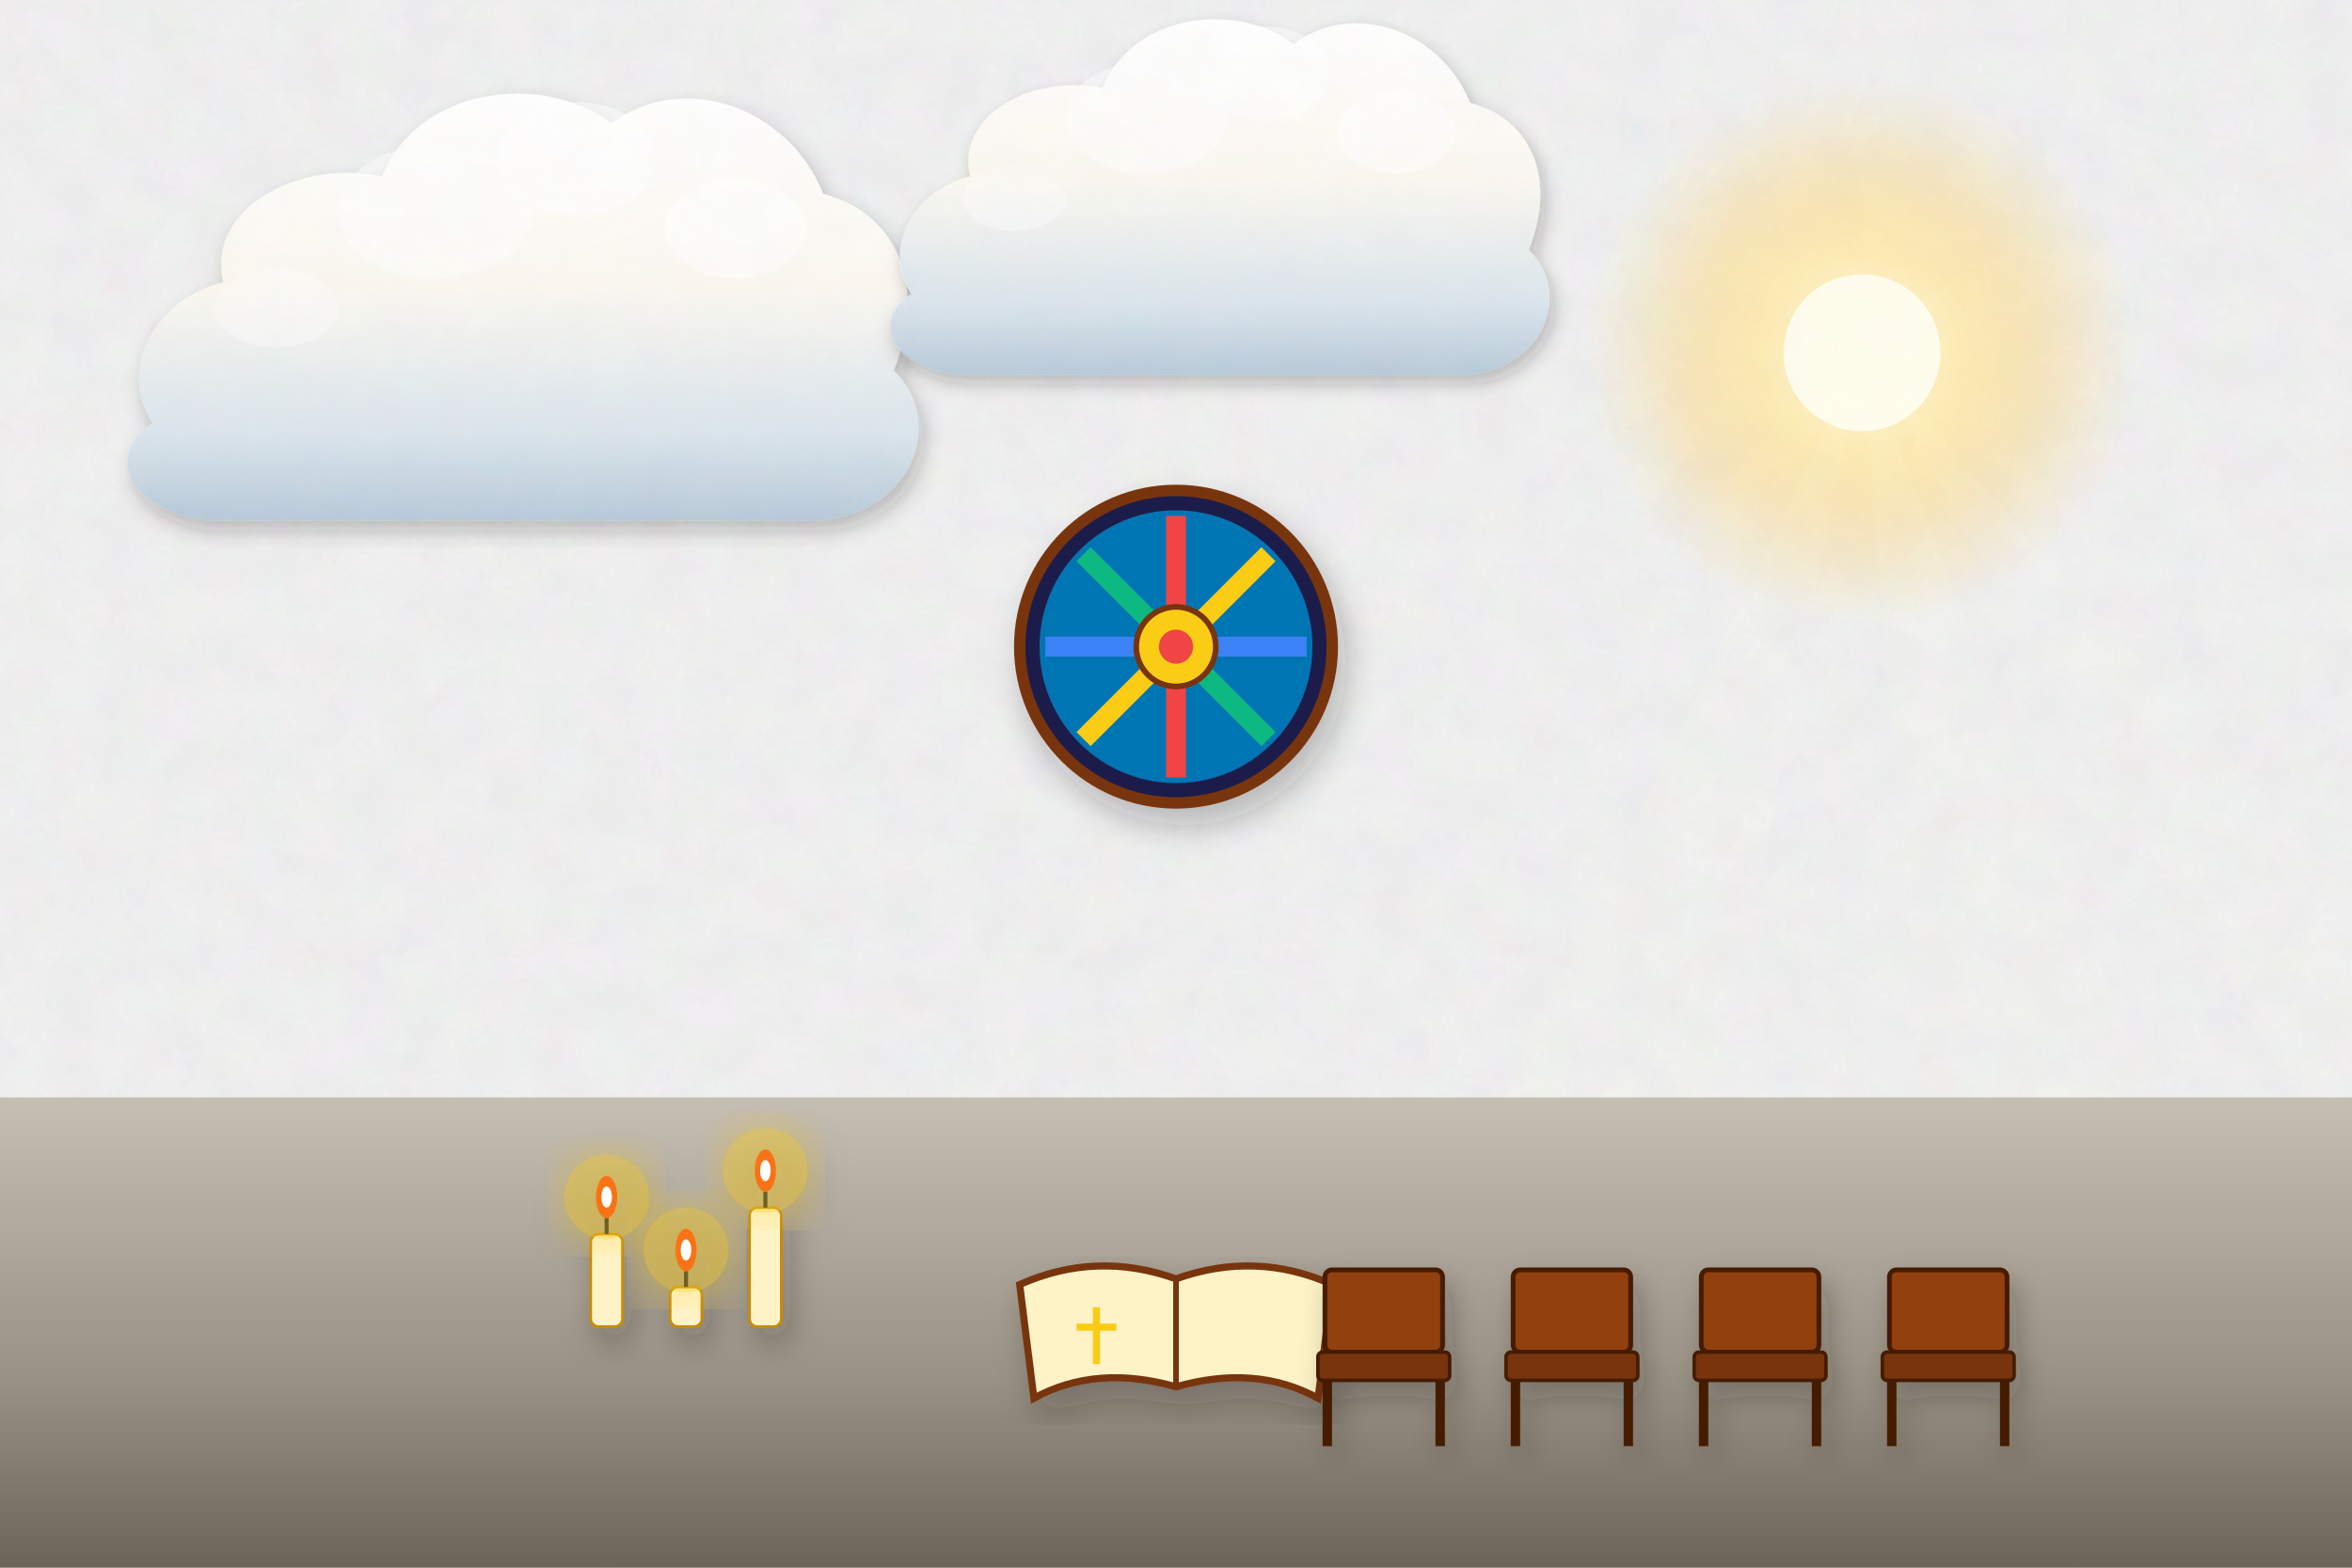
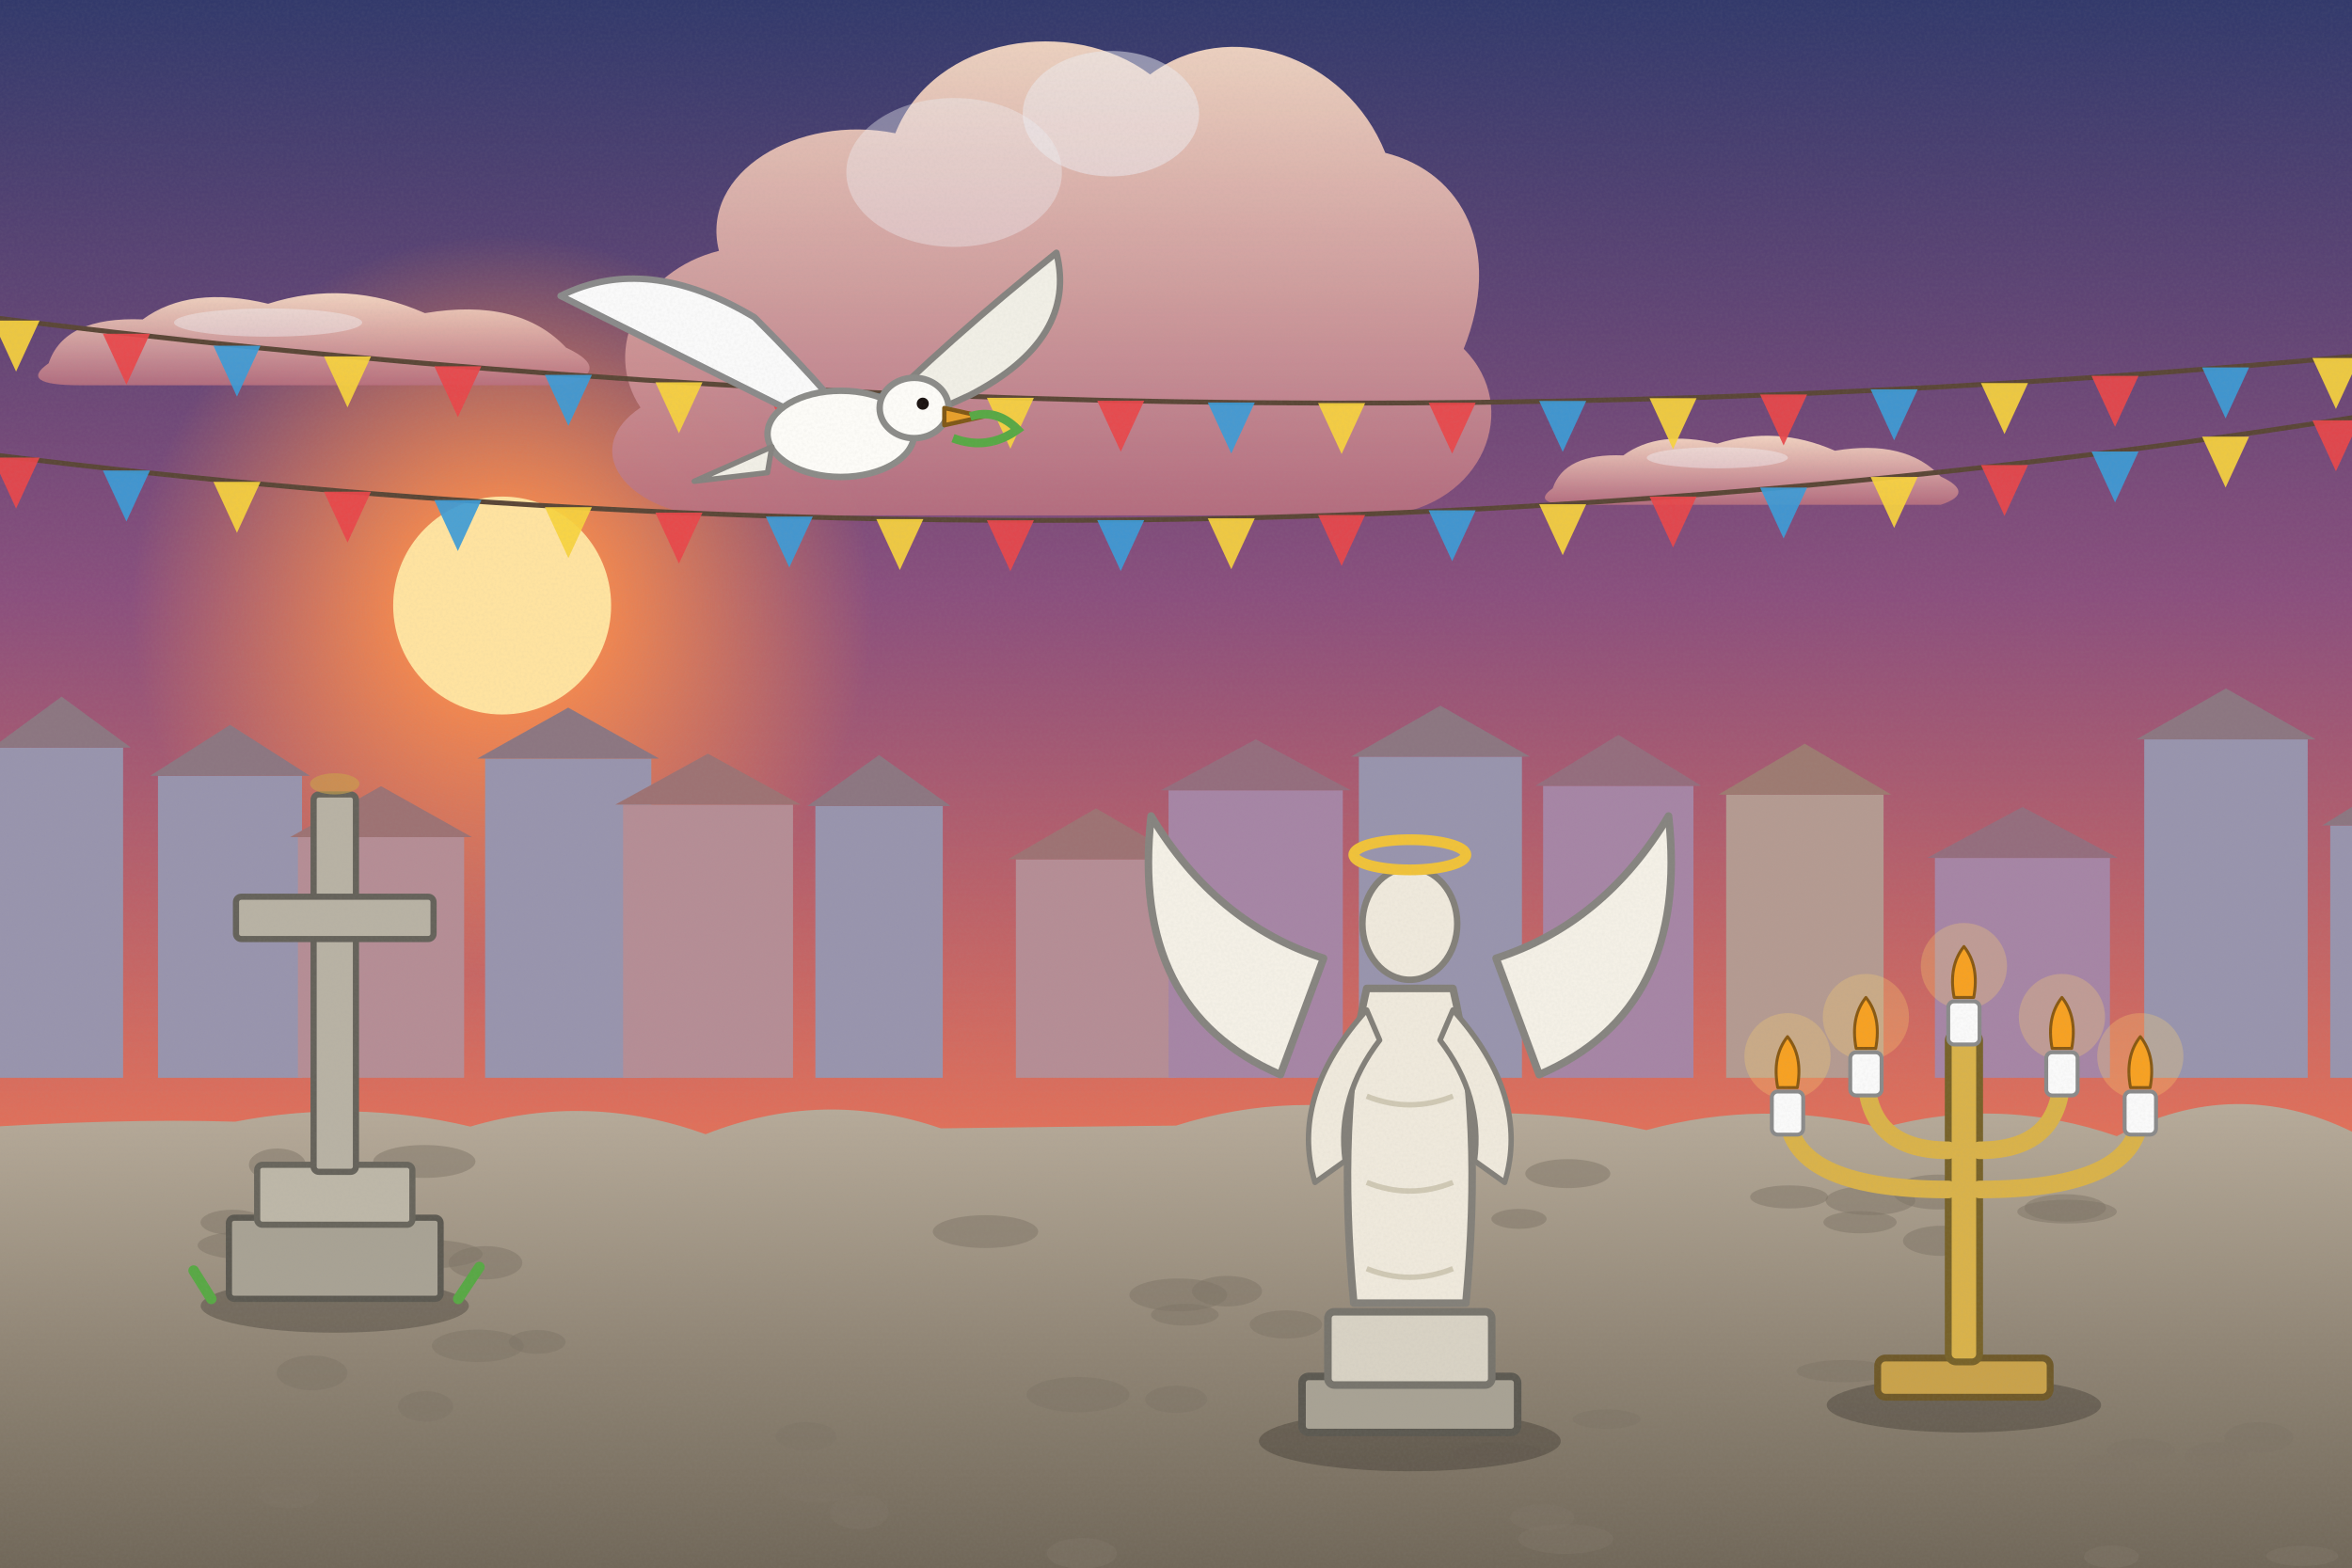
<svg xmlns="http://www.w3.org/2000/svg" viewBox="0 0 1200 800" width="1200" height="800">
  <defs>
-     <filter id="ghibliPaper" x="0%" y="0%" width="100%" height="100%">
-       <feTurbulence type="fractalNoise" baseFrequency="0.04" numOctaves="3" result="noise" seed="42" />
-       <feColorMatrix type="matrix" values="1 0 0 0 0  0 1 0 0 0  0 0 1 0 0  0 0 0 0.035 0" in="noise" result="coloredNoise" />
-       <feComposite operator="in" in2="SourceGraphic" />
+     <linearGradient id="woodTone" x1="0" y1="0" x2="1" y2="0">
+       <stop offset="0" stop-color="#a77649" />
+       <stop offset=".5" stop-color="#7d5231" />
+       <stop offset="1" stop-color="#5a381e" />
+     </linearGradient>
+     <linearGradient id="stoneTone" x1="0" y1="0" x2="0" y2="1">
+       <stop offset="0" stop-color="#c5beb3" />
+       <stop offset="1" stop-color="#7c7468" />
+     </linearGradient>
+     <filter id="softShadow" x="-20%" y="-20%" width="140%" height="140%">
+       <feDropShadow dx="2" dy="5" stdDeviation="4" flood-color="#1b1a14" flood-opacity=".25" />
    </filter>
-     <filter id="softGlow" x="-20%" y="-20%" width="140%" height="140%">
-       <feGaussianBlur stdDeviation="8" result="blur" />
-       <feComposite in="SourceGraphic" in2="blur" operator="over" />
+     <filter id="grain" x="0" y="0" width="100%" height="100%">
+       <feTurbulence type="fractalNoise" baseFrequency=".7" numOctaves="2" seed="11" />
+       <feColorMatrix type="matrix" values="0 0 0 0 .34  0 0 0 0 .34  0 0 0 0 .32  0 0 0 .22 -.07" />
    </filter>
-     <filter id="dropShadow" x="-20%" y="-20%" width="140%" height="140%">
-       <feDropShadow dx="3" dy="6" stdDeviation="6" flood-color="#141e28" flood-opacity="0.28" />
-     </filter>
-     <linearGradient id="skyDay" x1="0" y1="0" x2="0" y2="1">
-       <stop offset="0%" stop-color="#236ca7" />
-       <stop offset="35%" stop-color="#5fa3d6" />
-       <stop offset="70%" stop-color="#b8e1f2" />
-       <stop offset="100%" stop-color="#fdf3dc" />
-     </linearGradient>
-     <linearGradient id="skySunset" x1="0" y1="0" x2="0" y2="1">
-       <stop offset="0%" stop-color="#31396b" />
-       <stop offset="35%" stop-color="#73507b" />
-       <stop offset="65%" stop-color="#cb6b5c" />
-       <stop offset="85%" stop-color="#f29e5a" />
-       <stop offset="100%" stop-color="#fedaa2" />
-     </linearGradient>
-     <linearGradient id="skyDusk" x1="0" y1="0" x2="0" y2="1">
-       <stop offset="0%" stop-color="#121832" />
-       <stop offset="40%" stop-color="#262f56" />
-       <stop offset="70%" stop-color="#4e3d64" />
-       <stop offset="90%" stop-color="#915264" />
-       <stop offset="100%" stop-color="#d6846c" />
-     </linearGradient>
-     <linearGradient id="cloudBodyDay" x1="0" y1="0" x2="0" y2="1">
-       <stop offset="0%" stop-color="#ffffff" />
-       <stop offset="45%" stop-color="#fcf8f0" />
-       <stop offset="80%" stop-color="#d9e4ec" />
-       <stop offset="100%" stop-color="#b6c8d7" />
-     </linearGradient>
-     <linearGradient id="cloudBodySunset" x1="0" y1="0" x2="0" y2="1">
-       <stop offset="0%" stop-color="#fff5e6" />
-       <stop offset="40%" stop-color="#fbd0a5" />
-       <stop offset="75%" stop-color="#cf8ca0" />
-       <stop offset="100%" stop-color="#7e607c" />
-     </linearGradient>
-     <radialGradient id="sunGlowDay" cx="50%" cy="50%" r="50%">
-       <stop offset="0%" stop-color="#fffced" stop-opacity="1" />
-       <stop offset="35%" stop-color="#ffebaa" stop-opacity="0.85" />
-       <stop offset="70%" stop-color="#ffd573" stop-opacity="0.35" />
-       <stop offset="100%" stop-color="#ffd573" stop-opacity="0" />
+     <linearGradient id="skyMain" x1="0" y1="0" x2="0" y2="1">
+       <stop offset="0" stop-color="#31396b" />
+       <stop offset=".38" stop-color="#8a4f7d" />
+       <stop offset=".72" stop-color="#e0705a" />
+       <stop offset="1" stop-color="#fbc07a" />
+     </linearGradient>
+     <linearGradient id="cloudG" x1="0" y1="0" x2="0" y2="1">
+       <stop offset="0" stop-color="#ffe1c8" />
+       <stop offset="1" stop-color="#b9707f" />
+     </linearGradient>
+     <radialGradient id="sunG">
+       <stop offset="0" stop-color="#ffe3a0" />
+       <stop offset=".3" stop-color="#ff8f4a" stop-opacity=".85" />
+       <stop offset="1" stop-color="#ff8f4a" stop-opacity="0" />
    </radialGradient>
-     <radialGradient id="sunGlowSunset" cx="50%" cy="50%" r="50%">
-       <stop offset="0%" stop-color="#fff8db" stop-opacity="1" />
-       <stop offset="30%" stop-color="#ffb753" stop-opacity="0.9" />
-       <stop offset="65%" stop-color="#f46e45" stop-opacity="0.4" />
-       <stop offset="100%" stop-color="#e04a43" stop-opacity="0" />
-     </radialGradient>
-     <linearGradient id="hillDistant" x1="0" y1="0" x2="0" y2="1">
-       <stop offset="0%" stop-color="#6e94a8" />
-       <stop offset="100%" stop-color="#93b9c7" />
-     </linearGradient>
-     <linearGradient id="hillMid" x1="0" y1="0" x2="0" y2="1">
-       <stop offset="0%" stop-color="#4a7c4f" />
-       <stop offset="50%" stop-color="#3c6a40" />
-       <stop offset="100%" stop-color="#2d5231" />
-     </linearGradient>
-     <linearGradient id="hillNear" x1="0" y1="0" x2="0" y2="1">
-       <stop offset="0%" stop-color="#699e4c" />
-       <stop offset="60%" stop-color="#4c7e33" />
-       <stop offset="100%" stop-color="#2f5720" />
-     </linearGradient>
-     <linearGradient id="woodTone" x1="0" y1="0" x2="0" y2="1">
-       <stop offset="0%" stop-color="#9c6d48" />
-       <stop offset="50%" stop-color="#784f30" />
-       <stop offset="100%" stop-color="#55341c" />
-     </linearGradient>
-     <linearGradient id="brassTone" x1="0" y1="0" x2="1" y2="1">
-       <stop offset="0%" stop-color="#ffe699" />
-       <stop offset="35%" stop-color="#d9a536" />
-       <stop offset="70%" stop-color="#996c14" />
-       <stop offset="100%" stop-color="#5e4007" />
-     </linearGradient>
-     <linearGradient id="stoneTone" x1="0" y1="0" x2="0" y2="1">
-       <stop offset="0%" stop-color="#c5beb3" />
-       <stop offset="60%" stop-color="#999184" />
-       <stop offset="100%" stop-color="#6c6458" />
-     </linearGradient>
-     <linearGradient id="waterTone" x1="0" y1="0" x2="0" y2="1">
-       <stop offset="0%" stop-color="#47a5be" />
-       <stop offset="50%" stop-color="#2a7796" />
-       <stop offset="100%" stop-color="#144d6a" />
+     <linearGradient id="gndG" x1="0" y1="0" x2="0" y2="1">
+       <stop offset="0" stop-color="#b7ab9a" />
+       <stop offset=".5" stop-color="#8f8474" />
+       <stop offset="1" stop-color="#6b6254" />
    </linearGradient>
  </defs>
-   <rect width="1200" height="800" fill="url(#skyDusk)" filter="url(#ghibliPaper)" />
+   <rect width="1200" height="800" fill="url(#skyMain)" />
  <g>
-     <circle cx="950" cy="180" r="140" fill="url(#sunGlowDay)" />
-     <circle cx="950" cy="180" r="40" fill="#fffded" />
-     <polygon points="950,180 650,800 830,800" fill="#fffbe6" opacity="0.08" />
-     <polygon points="950,180 1000,800 1190,800" fill="#fffbe6" opacity="0.08" />
-     <polygon points="950,180 1310,800 1510,800" fill="#fffbe6" opacity="0.06" />
-   </g>
-   <g transform="translate(240, 180) scale(0.9)" opacity="0.95">
-     <path d="M-180,40        C-200,10 -180,-30 -140,-40        C-150,-80 -100,-110 -50,-100        C-30,-150 40,-160 80,-130        C120,-160 180,-140 200,-90        C240,-80 260,-40 240,10        C270,40 250,90 200,95        L-150,95        C-190,90 -210,60 -180,40 Z" fill="url(#cloudBodyDay)" filter="url(#dropShadow)" />
-     <ellipse cx="60" cy="-110" rx="45" ry="32" fill="#ffffff" opacity="0.55" />
-     <ellipse cx="-20" cy="-80" rx="55" ry="38" fill="#ffffff" opacity="0.45" />
-     <ellipse cx="150" cy="-70" rx="40" ry="28" fill="#ffffff" opacity="0.5" />
-     <ellipse cx="-110" cy="-25" rx="35" ry="22" fill="#ffffff" opacity="0.35" />
-   </g>
-   <g transform="translate(600, 120) scale(0.75)" opacity="0.95">
-     <path d="M-180,40        C-200,10 -180,-30 -140,-40        C-150,-80 -100,-110 -50,-100        C-30,-150 40,-160 80,-130        C120,-160 180,-140 200,-90        C240,-80 260,-40 240,10        C270,40 250,90 200,95        L-150,95        C-190,90 -210,60 -180,40 Z" fill="url(#cloudBodyDay)" filter="url(#dropShadow)" />
-     <ellipse cx="60" cy="-110" rx="45" ry="32" fill="#ffffff" opacity="0.55" />
-     <ellipse cx="-20" cy="-80" rx="55" ry="38" fill="#ffffff" opacity="0.45" />
-     <ellipse cx="150" cy="-70" rx="40" ry="28" fill="#ffffff" opacity="0.5" />
-     <ellipse cx="-110" cy="-25" rx="35" ry="22" fill="#ffffff" opacity="0.35" />
-   </g>
-   <rect width="1200" height="800" fill="#0f172a" filter="url(#ghibliPaper)" />
-   <polygon points="-50,560 1250,560 1250,800 -50,800" fill="url(#stoneTone)" />
-   <g transform="translate(600, 330) scale(1.45)" filter="url(#dropShadow)">
-     <circle cx="0" cy="0" r="55" fill="#1e1b4b" stroke="#78350f" stroke-width="4" />
-     <circle cx="0" cy="0" r="48" fill="#0284c7" opacity="0.85" />
-     <path d="M0,0 Q0,-25 0,-46" stroke="#ef4444" stroke-width="7" fill="none" />
-     <path d="M0,0 Q17.678,-17.678 32.527,-32.527" stroke="#facc15" stroke-width="7" fill="none" />
-     <path d="M0,0 Q25,-1.5308084989341915e-15 46,-2.8166876380389124e-15" stroke="#3b82f6" stroke-width="7" fill="none" />
-     <path d="M0,0 Q17.678,17.678 32.527,32.527" stroke="#10b981" stroke-width="7" fill="none" />
-     <path d="M0,0 Q3.061616997868383e-15,25 5.633375276077825e-15,46" stroke="#ef4444" stroke-width="7" fill="none" />
-     <path d="M0,0 Q-17.678,17.678 -32.527,32.527" stroke="#facc15" stroke-width="7" fill="none" />
-     <path d="M0,0 Q-25,4.592425496802574e-15 -46,8.450062914116736e-15" stroke="#3b82f6" stroke-width="7" fill="none" />
-     <path d="M0,0 Q-17.678,-17.678 -32.527,-32.527" stroke="#10b981" stroke-width="7" fill="none" />
-     <circle cx="0" cy="0" r="14" fill="#facc15" stroke="#78350f" stroke-width="2" />
-     <circle cx="0" cy="0" r="6" fill="#ef4444" />
-   </g>
-   <g transform="translate(350, 650) scale(1.35)" filter="url(#dropShadow)">
-     <rect x="-36" y="-15" width="12" height="35" rx="3" fill="#fef3c7" stroke="#ca8a04" stroke-width="1" />
-     <line x1="-30" y1="-15" x2="-30" y2="-21" stroke="#0f172a" stroke-width="1.5" />
-     <circle cx="-30" cy="-29" r="16" fill="#facc15" opacity="0.4" filter="url(#softGlow)" />
-     <ellipse cx="-30" cy="-29" rx="4" ry="8" fill="#f97316" />
-     <ellipse cx="-30" cy="-29" rx="2" ry="4" fill="#ffffff" />
-     <rect x="-6" y="5" width="12" height="15" rx="3" fill="#fef3c7" stroke="#ca8a04" stroke-width="1" />
-     <line x1="0" y1="5" x2="0" y2="-1" stroke="#0f172a" stroke-width="1.5" />
-     <circle cx="0" cy="-9" r="16" fill="#facc15" opacity="0.4" filter="url(#softGlow)" />
-     <ellipse cx="0" cy="-9" rx="4" ry="8" fill="#f97316" />
-     <ellipse cx="0" cy="-9" rx="2" ry="4" fill="#ffffff" />
-     <rect x="24" y="-25" width="12" height="45" rx="3" fill="#fef3c7" stroke="#ca8a04" stroke-width="1" />
-     <line x1="30" y1="-25" x2="30" y2="-31" stroke="#0f172a" stroke-width="1.5" />
-     <circle cx="30" cy="-39" r="16" fill="#facc15" opacity="0.4" filter="url(#softGlow)" />
-     <ellipse cx="30" cy="-39" rx="4" ry="8" fill="#f97316" />
-     <ellipse cx="30" cy="-39" rx="2" ry="4" fill="#ffffff" />
-   </g>
-   <g transform="translate(600, 670) scale(1.45)" filter="url(#dropShadow)">
-     <path d="M-55,-10 Q-28,-22 0,-12 Q28,-22 55,-10 L50,30 Q28,18 0,26 Q-28,18 -50,30 Z" fill="#fef3c7" stroke="#78350f" stroke-width="2.5" />
-     <line x1="0" y1="-12" x2="0" y2="26" stroke="#78350f" stroke-width="2" />
-     <line x1="-28" y1="-2" x2="-28" y2="18" stroke="#facc15" stroke-width="2.5" />
-     <line x1="-35" y1="5" x2="-21" y2="5" stroke="#facc15" stroke-width="2.5" />
-   </g>
-   <g transform="translate(850, 690) scale(1.2)" filter="url(#dropShadow)">
-     <g transform="translate(-120, 0)">
-       <rect x="-25" y="-35" width="50" height="35" rx="3" fill="#92400e" stroke="#451a03" stroke-width="2" />
-       <rect x="-28" y="0" width="56" height="12" rx="2" fill="#78350f" stroke="#451a03" stroke-width="1.5" />
-       <line x1="-24" y1="12" x2="-24" y2="40" stroke="#451a03" stroke-width="4" />
-       <line x1="24" y1="12" x2="24" y2="40" stroke="#451a03" stroke-width="4" />
-     </g>
-     <g transform="translate(-40, 0)">
-       <rect x="-25" y="-35" width="50" height="35" rx="3" fill="#92400e" stroke="#451a03" stroke-width="2" />
-       <rect x="-28" y="0" width="56" height="12" rx="2" fill="#78350f" stroke="#451a03" stroke-width="1.5" />
-       <line x1="-24" y1="12" x2="-24" y2="40" stroke="#451a03" stroke-width="4" />
-       <line x1="24" y1="12" x2="24" y2="40" stroke="#451a03" stroke-width="4" />
-     </g>
-     <g transform="translate(40, 0)">
-       <rect x="-25" y="-35" width="50" height="35" rx="3" fill="#92400e" stroke="#451a03" stroke-width="2" />
-       <rect x="-28" y="0" width="56" height="12" rx="2" fill="#78350f" stroke="#451a03" stroke-width="1.5" />
-       <line x1="-24" y1="12" x2="-24" y2="40" stroke="#451a03" stroke-width="4" />
-       <line x1="24" y1="12" x2="24" y2="40" stroke="#451a03" stroke-width="4" />
-     </g>
-     <g transform="translate(120, 0)">
-       <rect x="-25" y="-35" width="50" height="35" rx="3" fill="#92400e" stroke="#451a03" stroke-width="2" />
-       <rect x="-28" y="0" width="56" height="12" rx="2" fill="#78350f" stroke="#451a03" stroke-width="1.5" />
-       <line x1="-24" y1="12" x2="-24" y2="40" stroke="#451a03" stroke-width="4" />
-       <line x1="24" y1="12" x2="24" y2="40" stroke="#451a03" stroke-width="4" />
-     </g>
-   </g>
+     <circle cx="256.2" cy="309" r="189.04" fill="url(#sunG)" />
+     <circle cx="256.2" cy="309" r="55.6" fill="#ffe3a0" />
+   </g>
+   <g transform="translate(160.8,169.4) scale(0.8)" opacity="0.9">
+     <path d="M-170,20 Q-160,-10 -110,-8 Q-80,-30 -30,-18 Q20,-34 70,-12 Q130,-22 160,10 Q190,24 160,34 L-150,34 Q-190,34 -170,20 Z" fill="url(#cloudG)" />
+     <ellipse cx="-30" cy="-6" rx="60" ry="9" fill="#fff" opacity=".45" />
+   </g>
+   <g transform="translate(506.8,168) scale(1)" opacity="0.9">
+     <path d="M-180,40 C-200,10 -180,-30 -140,-40 C-150,-80 -100,-110 -50,-100 C-30,-150 40,-160 80,-130 C120,-160 180,-140 200,-90 C240,-80 260,-40 240,10 C270,40 250,90 200,95 L-150,95 C-190,90 -210,60 -180,40 Z" fill="url(#cloudG)" />
+     <ellipse cx="60" cy="-110" rx="45" ry="32" fill="#fff" opacity=".5" />
+     <ellipse cx="-20" cy="-80" rx="55" ry="38" fill="#fff" opacity=".4" />
+   </g>
+   <g transform="translate(894.2,237.2) scale(0.6)" opacity="0.9">
+     <path d="M-170,20 Q-160,-10 -110,-8 Q-80,-30 -30,-18 Q20,-34 70,-12 Q130,-22 160,10 Q190,24 160,34 L-150,34 Q-190,34 -170,20 Z" fill="url(#cloudG)" />
+     <ellipse cx="-30" cy="-6" rx="60" ry="9" fill="#fff" opacity=".45" />
+   </g>
+   <rect x="0" y="381.5" width="62.8" height="168.5" fill="#9894ad" />
+   <path d="M-4,381.5 L31.4,355.5 L66.8,381.5 Z" fill="#8c7681" />
+   <rect x="80.6" y="395.9" width="73.5" height="154.1" fill="#9894ad" />
+   <path d="M76.6,395.9 L117.4,369.9 L158.1,395.9 Z" fill="#8c7681" />
+   <rect x="152" y="427.2" width="84.8" height="122.8" fill="#b58d95" />
+   <path d="M148,427.2 L194.4,401.2 L240.8,427.2 Z" fill="#9d7273" />
+   <rect x="247.5" y="387.1" width="84.8" height="162.9" fill="#9894ad" />
+   <path d="M243.5,387.1 L289.9,361.1 L336.3,387.1 Z" fill="#8c7681" />
+   <rect x="317.9" y="410.6" width="86.7" height="139.4" fill="#b58d95" />
+   <path d="M313.9,410.6 L361.2,384.6 L408.6,410.6 Z" fill="#9d7273" />
+   <rect x="416" y="411.3" width="65" height="138.7" fill="#9894ad" />
+   <path d="M412,411.3 L448.5,385.3 L485,411.3 Z" fill="#8c7681" />
+   <rect x="518.3" y="438.5" width="81.7" height="111.5" fill="#b58d95" />
+   <path d="M514.3,438.5 L559.2,412.5 L604,438.5 Z" fill="#9d7273" />
+   <rect x="596.2" y="403.3" width="88.9" height="146.7" fill="#a685a5" />
+   <path d="M592.2,403.3 L640.7,377.3 L689.2,403.3 Z" fill="#946d7d" />
+   <rect x="693.3" y="386.1" width="83.2" height="163.9" fill="#9894ad" />
+   <path d="M689.3,386.1 L734.9,360.1 L780.6,386.1 Z" fill="#8c7681" />
+   <rect x="787.3" y="401" width="76.7" height="149" fill="#a685a5" />
+   <path d="M783.3,401 L825.7,375 L868,401 Z" fill="#946d7d" />
+   <rect x="880.7" y="405.5" width="80.3" height="144.5" fill="#b49a91" />
+   <path d="M876.7,405.5 L920.8,379.5 L965,405.5 Z" fill="#9d7a71" />
+   <rect x="987.2" y="437.8" width="89.3" height="112.2" fill="#a685a5" />
+   <path d="M983.2,437.8 L1031.9,411.8 L1080.5,437.8 Z" fill="#946d7d" />
+   <rect x="1094" y="377.3" width="83.4" height="172.7" fill="#9894ad" />
+   <path d="M1090,377.3 L1135.7,351.3 L1181.4,377.3 Z" fill="#8c7681" />
+   <rect x="1188.9" y="421.2" width="75.2" height="128.8" fill="#9894ad" />
+   <path d="M1184.9,421.2 L1226.5,395.2 L1268.1,421.2 Z" fill="#8c7681" />
+   <g>
+     <path d="M-20,576 Q60,570.6 120,572.4 Q180,560.7 240,574.9 Q300,557.2 360,578.8 Q420,555.2 480,575.8 Q540,575 600,574.4 Q660,555.5 720,570.6 Q780,563.4 840,576.7 Q900,560.4 960,575.7 Q1020,559 1080,579.8 Q1140,548.2 1200,577.5 Q1260,563.1 1320,578 L1240,820 L-20,820 Z" fill="url(#gndG)" />
+     <ellipse cx="626" cy="658.9" rx="17.9" ry="7.8" fill="#7e7466" opacity=".5" />
+     <ellipse cx="141.5" cy="594.4" rx="14.5" ry="8.3" fill="#7e7466" opacity=".5" />
+     <ellipse cx="601.2" cy="660.8" rx="25" ry="8.4" fill="#7e7466" opacity=".5" />
+     <ellipse cx="988.7" cy="608.3" rx="22.9" ry="8.9" fill="#7e7466" opacity=".5" />
+     <ellipse cx="799.9" cy="598.9" rx="21.7" ry="7.4" fill="#7e7466" opacity=".5" />
+     <ellipse cx="1174.6" cy="794" rx="18.3" ry="5.1" fill="#7e7466" opacity=".5" />
+     <ellipse cx="604.5" cy="670.9" rx="17.3" ry="5.6" fill="#7e7466" opacity=".5" />
+     <ellipse cx="786.8" cy="774.4" rx="16.3" ry="6.7" fill="#7e7466" opacity=".5" />
+     <ellipse cx="1077.3" cy="794.4" rx="14" ry="5.7" fill="#7e7466" opacity=".5" />
+     <ellipse cx="954.3" cy="612.6" rx="22.9" ry="7.5" fill="#7e7466" opacity=".5" />
+     <ellipse cx="949" cy="623.7" rx="18.7" ry="5.7" fill="#7e7466" opacity=".5" />
+     <ellipse cx="550" cy="711.7" rx="26.3" ry="9" fill="#7e7466" opacity=".5" />
+     <ellipse cx="819.7" cy="724.2" rx="17.4" ry="5" fill="#7e7466" opacity=".5" />
+     <ellipse cx="217.1" cy="717.7" rx="14.1" ry="7.8" fill="#7e7466" opacity=".5" />
+     <ellipse cx="912.8" cy="610.8" rx="19.9" ry="5.9" fill="#7e7466" opacity=".5" />
+     <ellipse cx="1130.9" cy="743.3" rx="16.3" ry="7.4" fill="#7e7466" opacity=".5" />
+     <ellipse cx="157.2" cy="620.1" rx="26.1" ry="5.1" fill="#7e7466" opacity=".5" />
+     <ellipse cx="417.2" cy="758.3" rx="20.2" ry="8.5" fill="#7e7466" opacity=".5" />
+     <ellipse cx="247.7" cy="644.4" rx="18.8" ry="8.5" fill="#7e7466" opacity=".5" />
+     <ellipse cx="1074.1" cy="749.7" rx="16.1" ry="7.5" fill="#7e7466" opacity=".5" />
+     <ellipse cx="216.5" cy="592.7" rx="26.1" ry="8.4" fill="#7e7466" opacity=".5" />
+     <ellipse cx="188.2" cy="605.8" rx="16.8" ry="7.4" fill="#7e7466" opacity=".5" />
+     <ellipse cx="149.3" cy="625.1" rx="15.5" ry="6.2" fill="#7e7466" opacity=".5" />
+     <ellipse cx="1092.3" cy="739.9" rx="17.6" ry="5.8" fill="#7e7466" opacity=".5" />
+     <ellipse cx="1053.7" cy="616.4" rx="20.8" ry="7" fill="#7e7466" opacity=".5" />
+     <ellipse cx="118.6" cy="623.8" rx="16.3" ry="6.5" fill="#7e7466" opacity=".5" />
+     <ellipse cx="159.2" cy="700.6" rx="18.1" ry="8.9" fill="#7e7466" opacity=".5" />
+     <ellipse cx="218.6" cy="640" rx="27.7" ry="7.3" fill="#7e7466" opacity=".5" />
+     <ellipse cx="600.1" cy="714.1" rx="15.9" ry="7" fill="#7e7466" opacity=".5" />
+     <ellipse cx="243.8" cy="686.8" rx="23.5" ry="8.3" fill="#7e7466" opacity=".5" />
+     <ellipse cx="438.4" cy="771.8" rx="15" ry="8.5" fill="#7e7466" opacity=".5" />
+     <ellipse cx="502.8" cy="628.5" rx="26.9" ry="8.4" fill="#7e7466" opacity=".5" />
+     <ellipse cx="411.3" cy="733" rx="15.7" ry="7.3" fill="#7e7466" opacity=".5" />
+     <ellipse cx="274.1" cy="684.8" rx="14.5" ry="6.1" fill="#7e7466" opacity=".5" />
+     <ellipse cx="1054.6" cy="618.3" rx="25.4" ry="6.1" fill="#7e7466" opacity=".5" />
+     <ellipse cx="798.8" cy="785.3" rx="24.2" ry="7.6" fill="#7e7466" opacity=".5" />
+     <ellipse cx="190.1" cy="638.7" rx="17.1" ry="6.2" fill="#7e7466" opacity=".5" />
+     <ellipse cx="764.3" cy="741.7" rx="23.1" ry="5.7" fill="#7e7466" opacity=".5" />
+     <ellipse cx="1152.4" cy="733.6" rx="17.6" ry="7.9" fill="#7e7466" opacity=".5" />
+     <ellipse cx="990.6" cy="633.2" rx="19.7" ry="7.7" fill="#7e7466" opacity=".5" />
+     <ellipse cx="552" cy="792.7" rx="17.8" ry="7.8" fill="#7e7466" opacity=".5" />
+     <ellipse cx="940.9" cy="699.7" rx="24.4" ry="5.7" fill="#7e7466" opacity=".5" />
+     <ellipse cx="126.8" cy="635.5" rx="26" ry="7.3" fill="#7e7466" opacity=".5" />
+     <ellipse cx="775" cy="622" rx="14.1" ry="5.1" fill="#7e7466" opacity=".5" />
+     <ellipse cx="656.1" cy="675.9" rx="18.5" ry="7.2" fill="#7e7466" opacity=".5" />
+     <ellipse cx="147.2" cy="762.2" rx="15.5" ry="7.4" fill="#7e7466" opacity=".5" />
+   </g>
+   <g>
+     <path d="M-20,160 Q600,240 1220,180" stroke="#5a4636" stroke-width="2.5" fill="none" />
+     <path d="M-3.8,163.6 L20.2,163.6 L8.2,189.6 Z" fill="#f7d23e" opacity=".92" />
+     <path d="M52.5,170.3 L76.5,170.3 L64.5,196.3 Z" fill="#e8464a" opacity=".92" />
+     <path d="M108.9,176.4 L132.9,176.4 L120.9,202.4 Z" fill="#3d9bd6" opacity=".92" />
+     <path d="M165.3,181.9 L189.3,181.9 L177.3,207.9 Z" fill="#f7d23e" opacity=".92" />
+     <path d="M221.6,186.9 L245.6,186.9 L233.6,212.9 Z" fill="#e8464a" opacity=".92" />
+     <path d="M278,191.3 L302,191.3 L290,217.3 Z" fill="#3d9bd6" opacity=".92" />
+     <path d="M334.4,195.1 L358.4,195.1 L346.4,221.1 Z" fill="#f7d23e" opacity=".92" />
+     <path d="M390.7,198.3 L414.7,198.3 L402.7,224.3 Z" fill="#e8464a" opacity=".92" />
+     <path d="M447.1,200.9 L471.1,200.9 L459.1,226.9 Z" fill="#3d9bd6" opacity=".92" />
+     <path d="M503.5,203 L527.5,203 L515.5,229 Z" fill="#f7d23e" opacity=".92" />
+     <path d="M559.8,204.5 L583.8,204.5 L571.8,230.5 Z" fill="#e8464a" opacity=".92" />
+     <path d="M616.2,205.4 L640.2,205.4 L628.2,231.4 Z" fill="#3d9bd6" opacity=".92" />
+     <path d="M672.5,205.7 L696.5,205.7 L684.5,231.7 Z" fill="#f7d23e" opacity=".92" />
+     <path d="M728.9,205.5 L752.9,205.5 L740.9,231.5 Z" fill="#e8464a" opacity=".92" />
+     <path d="M785.3,204.6 L809.3,204.6 L797.3,230.6 Z" fill="#3d9bd6" opacity=".92" />
+     <path d="M841.6,203.2 L865.6,203.2 L853.6,229.2 Z" fill="#f7d23e" opacity=".92" />
+     <path d="M898,201.3 L922,201.3 L910,227.3 Z" fill="#e8464a" opacity=".92" />
+     <path d="M954.4,198.7 L978.4,198.7 L966.4,224.7 Z" fill="#3d9bd6" opacity=".92" />
+     <path d="M1010.7,195.5 L1034.7,195.5 L1022.7,221.5 Z" fill="#f7d23e" opacity=".92" />
+     <path d="M1067.1,191.8 L1091.1,191.8 L1079.1,217.8 Z" fill="#e8464a" opacity=".92" />
+     <path d="M1123.5,187.5 L1147.5,187.5 L1135.5,213.5 Z" fill="#3d9bd6" opacity=".92" />
+     <path d="M1179.8,182.7 L1203.8,182.7 L1191.8,208.7 Z" fill="#f7d23e" opacity=".92" />
+     <path d="M-20,230 Q600,310 1220,210" stroke="#5a4636" stroke-width="2.5" fill="none" />
+     <path d="M-3.8,233.5 L20.2,233.5 L8.2,259.5 Z" fill="#e8464a" opacity=".92" />
+     <path d="M52.5,240.1 L76.5,240.1 L64.5,266.1 Z" fill="#3d9bd6" opacity=".92" />
+     <path d="M108.9,245.9 L132.9,245.9 L120.9,271.9 Z" fill="#f7d23e" opacity=".92" />
+     <path d="M165.3,250.9 L189.3,250.9 L177.3,276.9 Z" fill="#e8464a" opacity=".92" />
+     <path d="M221.6,255.2 L245.6,255.2 L233.6,281.2 Z" fill="#3d9bd6" opacity=".92" />
+     <path d="M278,258.8 L302,258.8 L290,284.8 Z" fill="#f7d23e" opacity=".92" />
+     <path d="M334.4,261.6 L358.4,261.6 L346.4,287.6 Z" fill="#e8464a" opacity=".92" />
+     <path d="M390.7,263.6 L414.7,263.6 L402.7,289.6 Z" fill="#3d9bd6" opacity=".92" />
+     <path d="M447.1,264.9 L471.1,264.9 L459.1,290.9 Z" fill="#f7d23e" opacity=".92" />
+     <path d="M503.5,265.5 L527.5,265.5 L515.5,291.5 Z" fill="#e8464a" opacity=".92" />
+     <path d="M559.8,265.4 L583.8,265.4 L571.8,291.4 Z" fill="#3d9bd6" opacity=".92" />
+     <path d="M616.2,264.5 L640.2,264.5 L628.2,290.5 Z" fill="#f7d23e" opacity=".92" />
+     <path d="M672.5,262.8 L696.5,262.8 L684.5,288.8 Z" fill="#e8464a" opacity=".92" />
+     <path d="M728.9,260.4 L752.9,260.4 L740.9,286.4 Z" fill="#3d9bd6" opacity=".92" />
+     <path d="M785.3,257.3 L809.3,257.3 L797.3,283.3 Z" fill="#f7d23e" opacity=".92" />
+     <path d="M841.6,253.4 L865.6,253.4 L853.6,279.4 Z" fill="#e8464a" opacity=".92" />
+     <path d="M898,248.8 L922,248.8 L910,274.8 Z" fill="#3d9bd6" opacity=".92" />
+     <path d="M954.4,243.4 L978.4,243.4 L966.4,269.4 Z" fill="#f7d23e" opacity=".92" />
+     <path d="M1010.7,237.3 L1034.7,237.3 L1022.7,263.3 Z" fill="#e8464a" opacity=".92" />
+     <path d="M1067.1,230.4 L1091.1,230.4 L1079.1,256.4 Z" fill="#3d9bd6" opacity=".92" />
+     <path d="M1123.5,222.8 L1147.5,222.8 L1135.5,248.8 Z" fill="#f7d23e" opacity=".92" />
+     <path d="M1179.8,214.5 L1203.8,214.5 L1191.8,240.5 Z" fill="#e8464a" opacity=".92" />
+   </g>
+   <g transform="translate(429,206) scale(1.1)">
+     <path d="M-10,10 Q-70,-20 -130,-50 Q-90,-70 -40,-40 Q-20,-20 -6,-4 Z" fill="#fafafa" stroke="#8a8a8a" stroke-width="3" stroke-linejoin="round" stroke-linecap="round" />
+     <path d="M10,10 Q50,-30 100,-70 Q110,-30 60,-4 Q30,10 10,16 Z" fill="#f1efe6" stroke="#85837f" stroke-width="3" stroke-linejoin="round" stroke-linecap="round" />
+     <ellipse cx="0" cy="14" rx="34" ry="20" fill="#fdfcf8" stroke="#8b8b88" stroke-width="3" />
+     <ellipse cx="34" cy="2" rx="16" ry="14" fill="#fdfcf8" stroke="#8b8b88" stroke-width="3" />
+     <path d="M48,2 L66,6 L48,10 Z" fill="#e8a02a" stroke="#805817" stroke-width="2" stroke-linejoin="round" stroke-linecap="round" />
+     <circle cx="38" cy="0" r="2.8" fill="#1a1210" />
+     <path d="M-32,20 L-68,36 L-34,32 Z" fill="#f1efe6" stroke="#85837f" stroke-width="2.5" stroke-linejoin="round" stroke-linecap="round" />
+     <path d="M52,16 q16,6 30,-4 q-10,-10 -22,-6" stroke="#58a845" stroke-width="4" fill="none" />
+   </g>
+   <g transform="translate(170.8,666.4) scale(0.9)">
+     <ellipse cx="0" cy="0" rx="76" ry="15.2" fill="#1b1a14" opacity="0.28" />
+     <rect x="-60" y="-50" width="120" height="46" rx="3" fill="#a8a294" stroke="#5c5951" stroke-width="3.5" />
+     <rect x="-44" y="-80" width="88" height="34" rx="3" fill="#bdb7a8" stroke="#68655c" stroke-width="3.5" />
+     <rect x="-12" y="-290" width="24" height="214" rx="3" fill="#b8b2a4" stroke="#65625a" stroke-width="3.5" />
+     <rect x="-56" y="-232" width="112" height="24" rx="3" fill="#b8b2a4" stroke="#65625a" stroke-width="3.5" />
+     <line x1="-70" y1="-4" x2="-80" y2="-20" stroke="#58a845" stroke-width="6" stroke-linecap="round" />
+     <line x1="70" y1="-4" x2="82" y2="-22" stroke="#58a845" stroke-width="6" stroke-linecap="round" />
+     <ellipse cx="0" cy="-296" rx="14" ry="6" fill="#c9a24a" opacity=".6" />
+   </g>
+   <g transform="translate(1002,717) scale(1)">
+     <ellipse cx="0" cy="0" rx="70" ry="14" fill="#1b1a14" opacity="0.28" />
+     <rect x="-44" y="-24" width="88" height="20" rx="4" fill="#c9a24a" stroke="#6f5929" stroke-width="3.5" />
+     <rect x="-8" y="-190" width="16" height="168" rx="4" fill="#d9b24a" stroke="#776229" stroke-width="3.5" />
+     <path d="M-90,-150 Q-90,-110 -8,-110 M90,-150 Q90,-110 8,-110 M-50,-170 Q-50,-130 -8,-130 M50,-170 Q50,-130 8,-130" stroke="#d9b24a" stroke-width="9" fill="none" stroke-linecap="round" />
+     <circle cx="-90" cy="-178" r="22" fill="#ffd36a" opacity=".28" />
+     <rect x="-98" y="-160" width="16" height="22" rx="3" fill="#fafafa" stroke="#8a8a8a" stroke-width="2" />
+     <path d="M-95,-162 Q-98,-178 -90,-188 Q-82,-178 -85,-162 Z" fill="#f7a122" stroke="#885913" stroke-width="1.5" stroke-linejoin="round" stroke-linecap="round" />
+     <circle cx="-50" cy="-198" r="22" fill="#ffd36a" opacity=".28" />
+     <rect x="-58" y="-180" width="16" height="22" rx="3" fill="#fafafa" stroke="#8a8a8a" stroke-width="2" />
+     <path d="M-55,-182 Q-58,-198 -50,-208 Q-42,-198 -45,-182 Z" fill="#f7a122" stroke="#885913" stroke-width="1.5" stroke-linejoin="round" stroke-linecap="round" />
+     <circle cx="0" cy="-224" r="22" fill="#ffd36a" opacity=".28" />
+     <rect x="-8" y="-206" width="16" height="22" rx="3" fill="#fafafa" stroke="#8a8a8a" stroke-width="2" />
+     <path d="M-5,-208 Q-8,-224 0,-234 Q8,-224 5,-208 Z" fill="#f7a122" stroke="#885913" stroke-width="1.5" stroke-linejoin="round" stroke-linecap="round" />
+     <circle cx="50" cy="-198" r="22" fill="#ffd36a" opacity=".28" />
+     <rect x="42" y="-180" width="16" height="22" rx="3" fill="#fafafa" stroke="#8a8a8a" stroke-width="2" />
+     <path d="M45,-182 Q42,-198 50,-208 Q58,-198 55,-182 Z" fill="#f7a122" stroke="#885913" stroke-width="1.5" stroke-linejoin="round" stroke-linecap="round" />
+     <circle cx="90" cy="-178" r="22" fill="#ffd36a" opacity=".28" />
+     <rect x="82" y="-160" width="16" height="22" rx="3" fill="#fafafa" stroke="#8a8a8a" stroke-width="2" />
+     <path d="M85,-162 Q82,-178 90,-188 Q98,-178 95,-162 Z" fill="#f7a122" stroke="#885913" stroke-width="1.5" stroke-linejoin="round" stroke-linecap="round" />
+   </g>
+   <g transform="translate(719.3,735.4) scale(1.1)">
+     <ellipse cx="0" cy="0" rx="70" ry="14" fill="#1b1a14" opacity="0.28" />
+     <rect x="-50" y="-30" width="100" height="26" rx="3" fill="#a8a294" stroke="#5c5951" stroke-width="3.5" />
+     <rect x="-38" y="-60" width="76" height="34" rx="3" fill="#d8d2c4" stroke="#77746c" stroke-width="3.5" />
+     <path d="M-60,-170 Q-130,-200 -120,-290 Q-90,-240 -40,-224 Z" fill="#f4f0e6" stroke="#86847f" stroke-width="3.5" stroke-linejoin="round" stroke-linecap="round" />
+     <path d="M60,-170 Q130,-200 120,-290 Q90,-240 40,-224 Z" fill="#f4f0e6" stroke="#86847f" stroke-width="3.5" stroke-linejoin="round" stroke-linecap="round" />
+     <path d="M-26,-64 Q-34,-150 -20,-210 L20,-210 Q34,-150 26,-64 Z" fill="#efe9dc" stroke="#838079" stroke-width="3.5" stroke-linejoin="round" stroke-linecap="round" />
+     <ellipse cx="0" cy="-240" rx="22" ry="26" fill="#efe9dc" stroke="#838079" stroke-width="3" />
+     <ellipse cx="0" cy="-272" rx="26" ry="7" fill="none" stroke="#f0c23a" stroke-width="5" />
+     <path d="M-20,-200 Q-56,-160 -44,-120 L-30,-130 Q-34,-160 -14,-186 Z" fill="#efe9dc" stroke="#838079" stroke-width="2.5" stroke-linejoin="round" stroke-linecap="round" />
+     <path d="M20,-200 Q56,-160 44,-120 L30,-130 Q34,-160 14,-186 Z" fill="#efe9dc" stroke="#838079" stroke-width="2.5" stroke-linejoin="round" stroke-linecap="round" />
+     <path d="M-20,-80 Q0,-72 20,-80" stroke="#cfc8b4" stroke-width="2.5" fill="none" />
+     <path d="M-20,-120 Q0,-112 20,-120" stroke="#cfc8b4" stroke-width="2.5" fill="none" />
+     <path d="M-20,-160 Q0,-152 20,-160" stroke="#cfc8b4" stroke-width="2.5" fill="none" />
+   </g>
+   <rect x="-1" y="0" width="1202" height="800" filter="url(#grain)" opacity=".55" />
</svg>
